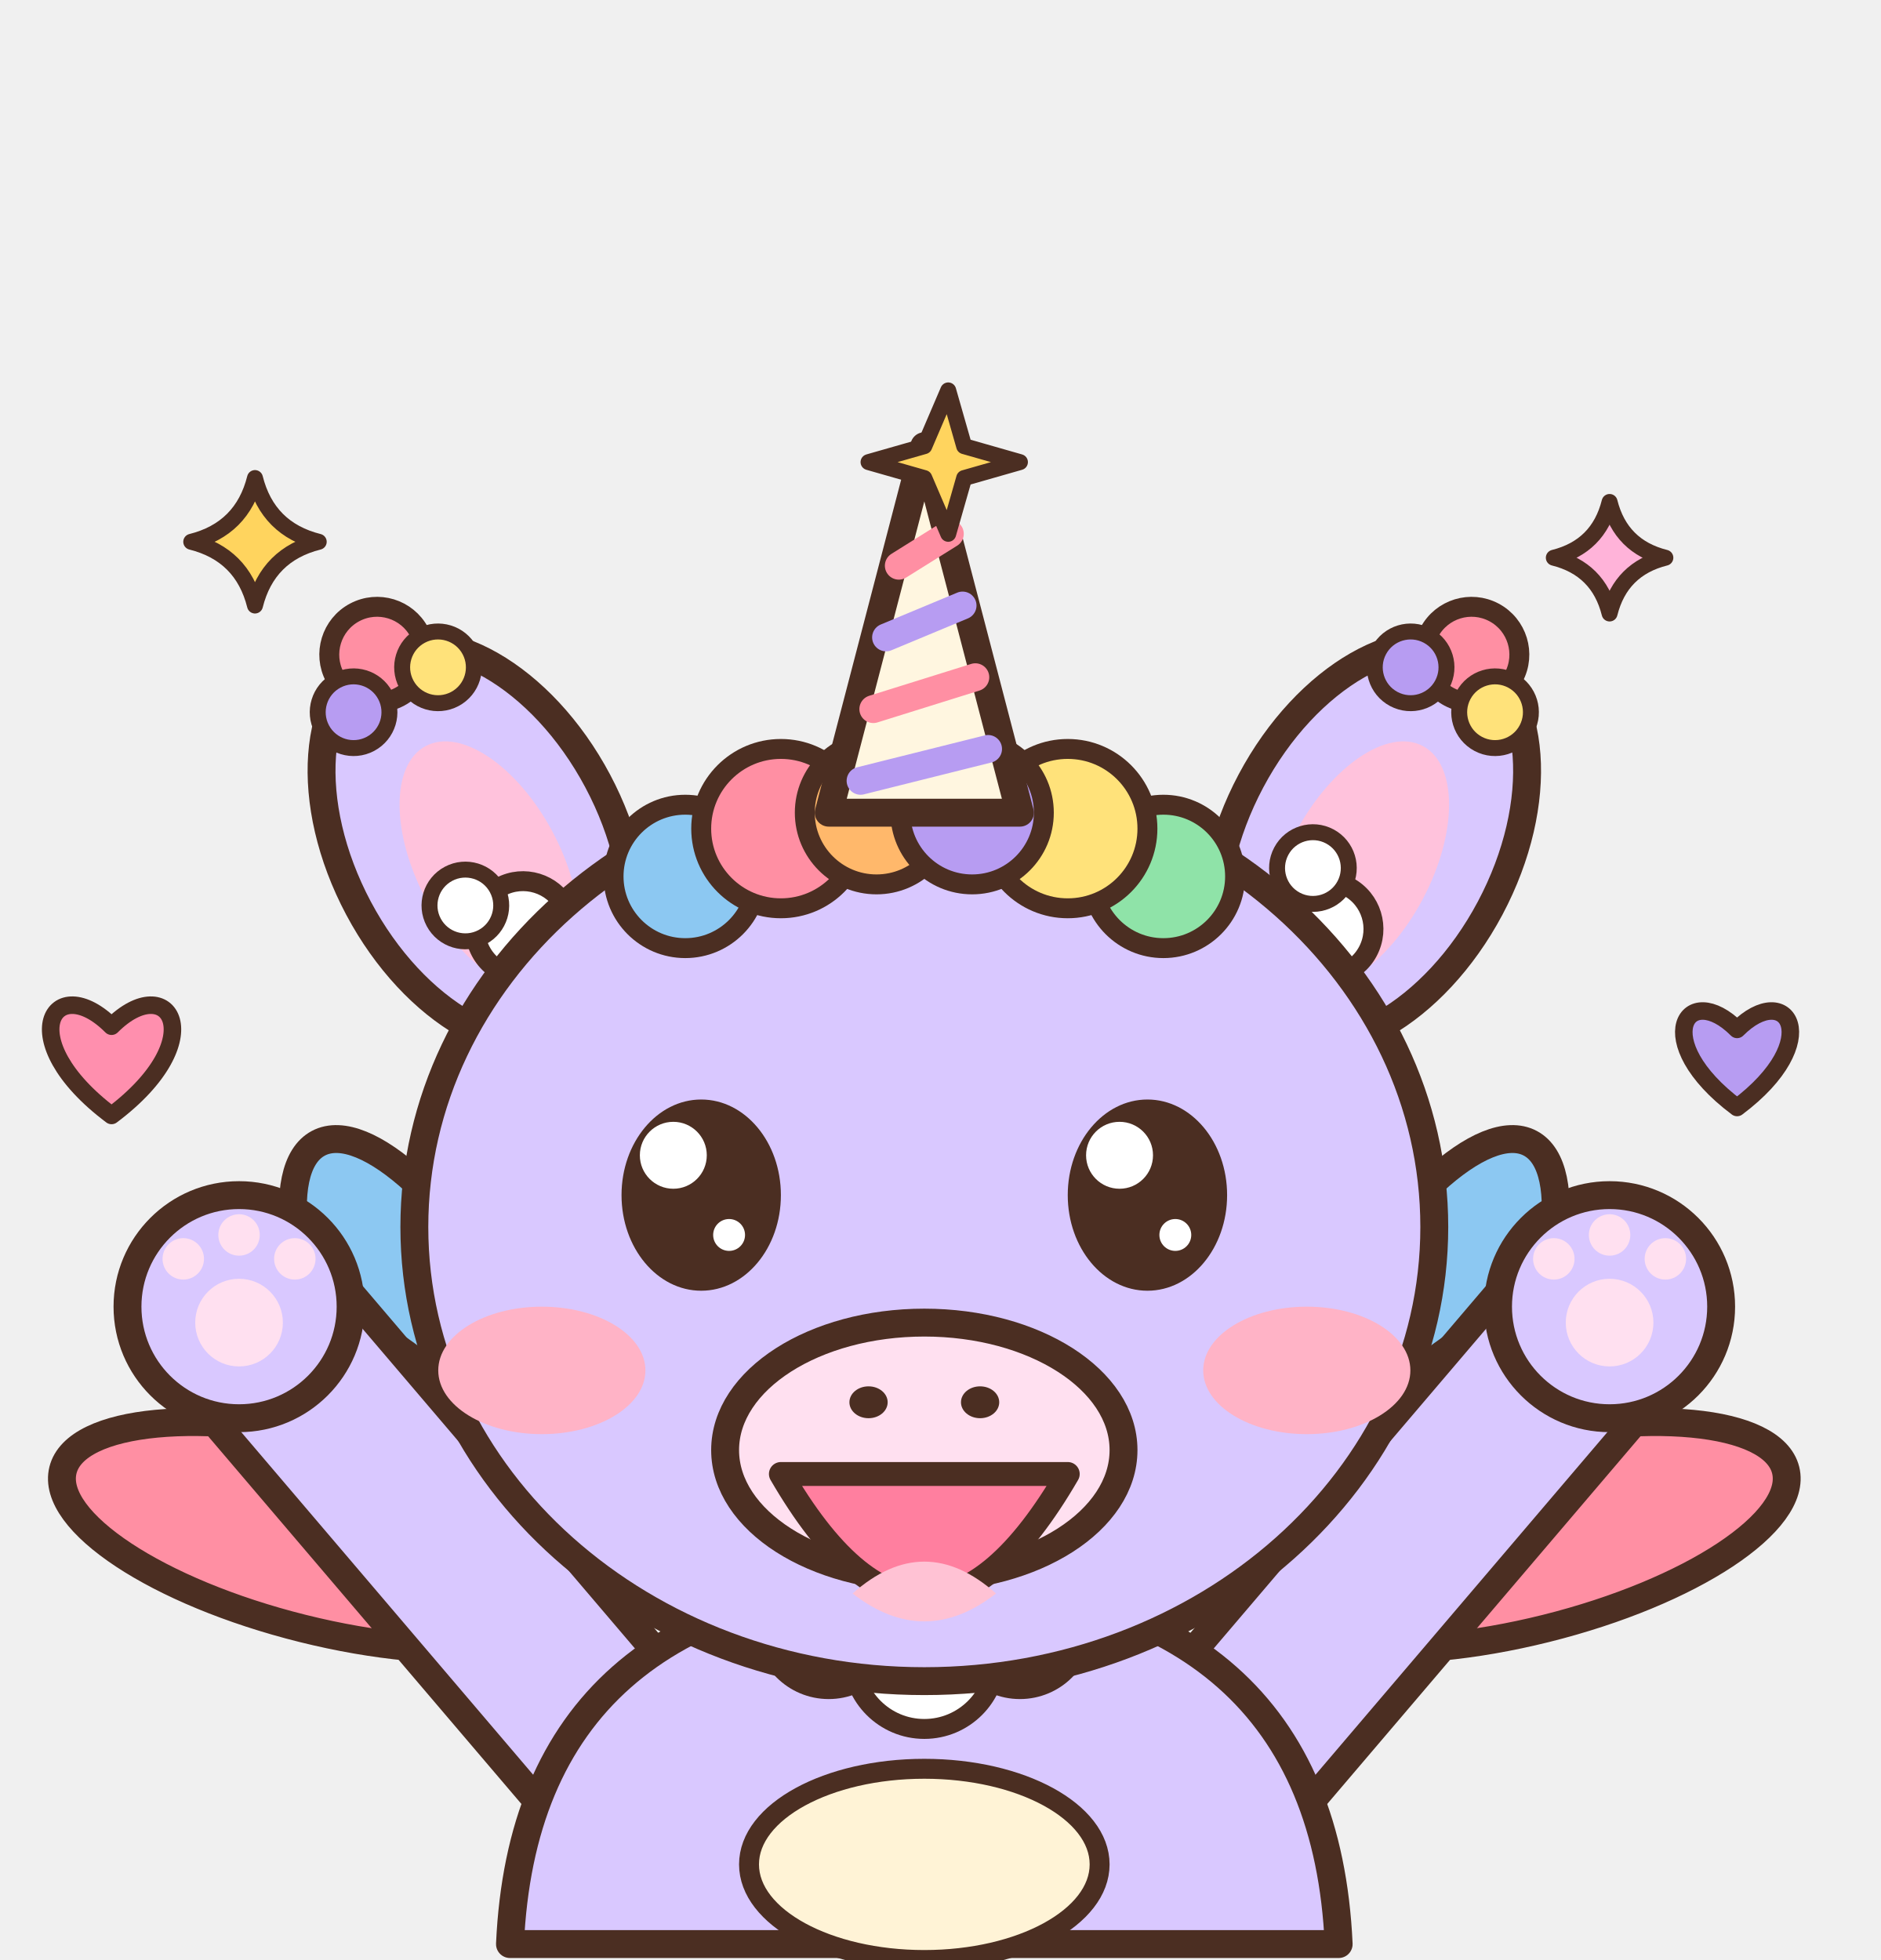
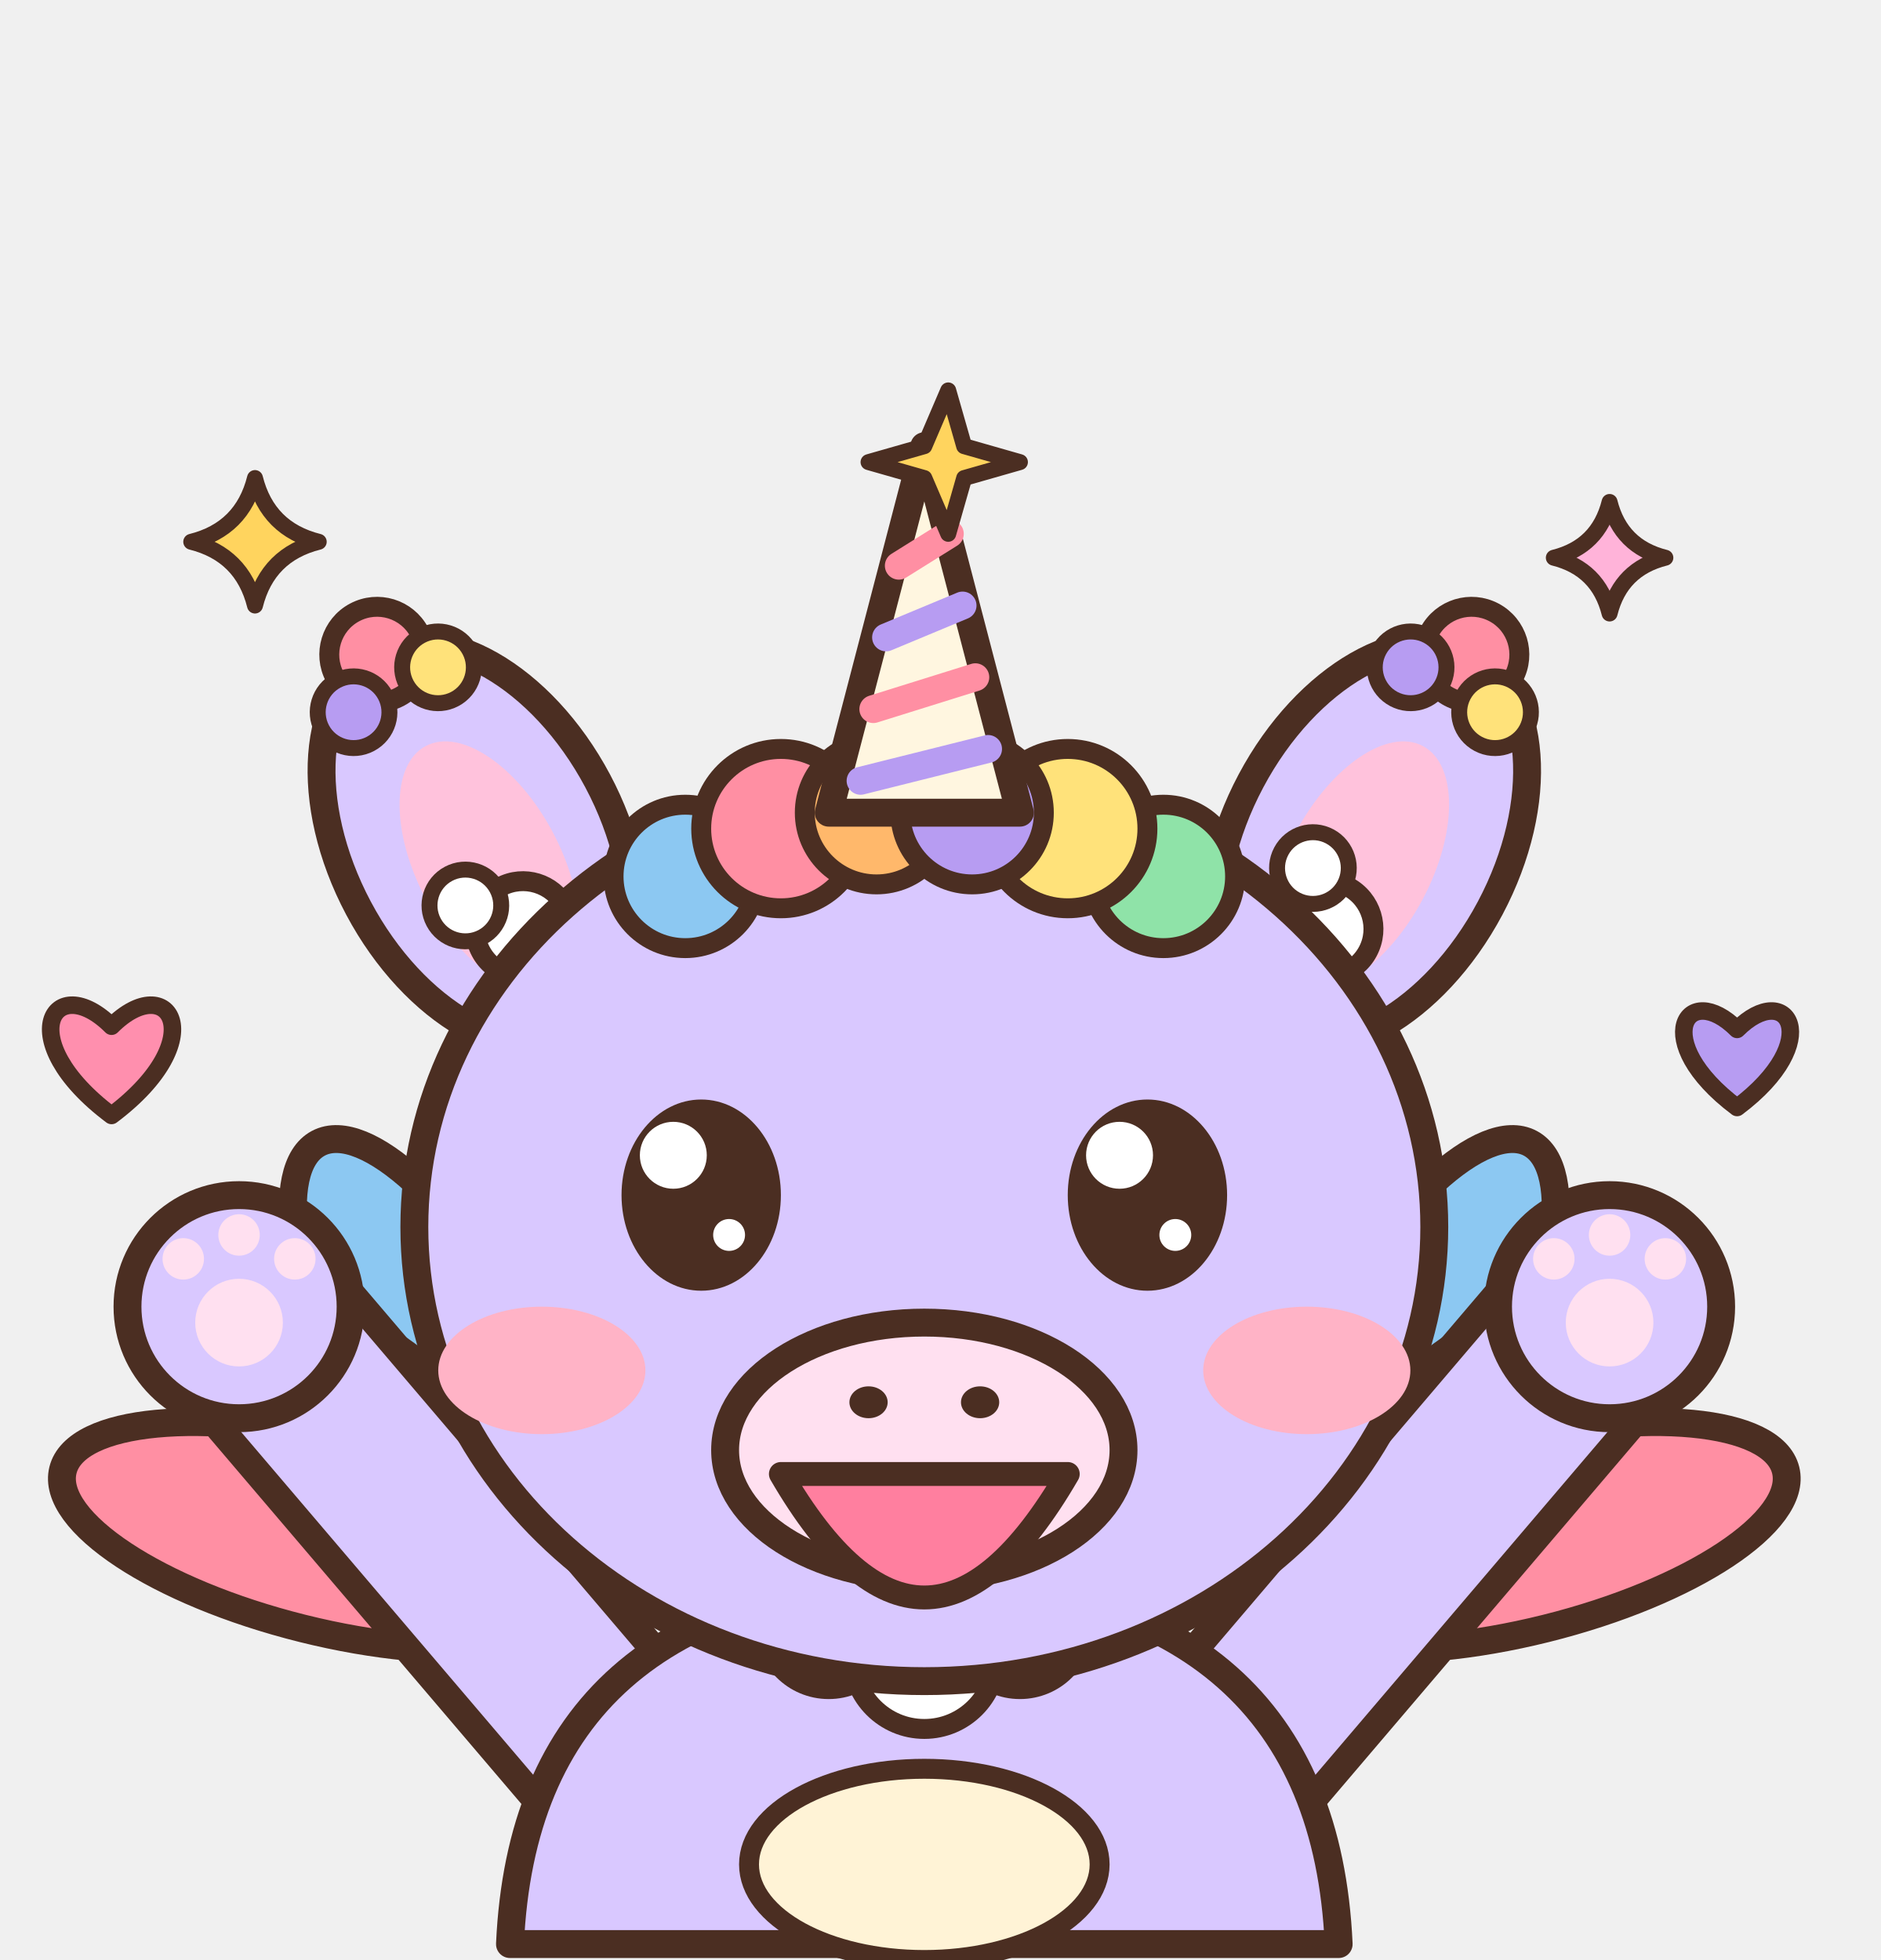
<svg xmlns="http://www.w3.org/2000/svg" viewBox="-16 -48 236 246">
  <g stroke="#4b2e22" stroke-width="3.5" stroke-linejoin="round" stroke-linecap="round">
    <ellipse cx="24" cy="152" rx="34" ry="12" fill="#8cc8f2" transform="rotate(62 54 152)" />
    <ellipse cx="24" cy="152" rx="34" ry="12" fill="#ffe27a" transform="rotate(38 54 152)" />
    <ellipse cx="24" cy="152" rx="34" ry="12" fill="#ff8fa3" transform="rotate(14 54 152)" />
    <ellipse cx="176" cy="152" rx="34" ry="12" fill="#8cc8f2" transform="rotate(-62 146 152)" />
    <ellipse cx="176" cy="152" rx="34" ry="12" fill="#ffe27a" transform="rotate(-38 146 152)" />
    <ellipse cx="176" cy="152" rx="34" ry="12" fill="#ff8fa3" transform="rotate(-14 146 152)" />
    <path d="M60 170L14 116" stroke-width="27" />
    <path d="M60 170L14 116" stroke="#d9c8ff" stroke-width="20" />
    <circle cx="14" cy="116" r="14" fill="#d9c8ff" />
    <circle cx="14" cy="118" r="5.5" fill="#ffe0f0" stroke="none" />
    <circle cx="7" cy="110" r="2.6" fill="#ffe0f0" stroke="none" />
    <circle cx="14" cy="107" r="2.6" fill="#ffe0f0" stroke="none" />
    <circle cx="21" cy="110" r="2.6" fill="#ffe0f0" stroke="none" />
    <path d="M140 170L186 116" stroke-width="27" />
    <path d="M140 170L186 116" stroke="#d9c8ff" stroke-width="20" />
    <circle cx="186" cy="116" r="14" fill="#d9c8ff" />
    <circle cx="186" cy="118" r="5.5" fill="#ffe0f0" stroke="none" />
    <circle cx="179" cy="110" r="2.6" fill="#ffe0f0" stroke="none" />
    <circle cx="186" cy="107" r="2.6" fill="#ffe0f0" stroke="none" />
    <circle cx="193" cy="110" r="2.6" fill="#ffe0f0" stroke="none" />
    <path d="M48 196 Q50 152 100 150 Q150 152 152 196Z" fill="#d9c8ff" />
    <ellipse cx="100" cy="186" rx="22" ry="12" fill="#fff3d6" stroke-width="2.5" />
    <circle cx="88" cy="156" r="8" fill="#fff" stroke-width="2.5" />
    <circle cx="112" cy="156" r="8" fill="#fff" stroke-width="2.5" />
    <circle cx="100" cy="160" r="9" fill="#fff" stroke-width="2.5" />
    <g transform="rotate(0 100 120)">
      <g transform="rotate(-28 44 58)">
        <ellipse cx="44" cy="58" rx="17" ry="27" fill="#d9c8ff" />
        <ellipse cx="44" cy="61" rx="9" ry="17" fill="#ffc2dc" stroke="none" />
        <circle cx="44" cy="70" r="6" fill="#fff" stroke-width="2.5" />
        <circle cx="39" cy="64" r="4.5" fill="#fff" stroke-width="2" />
        <circle cx="44" cy="31" r="6" fill="#ff8fa3" stroke-width="2.5" />
        <circle cx="38" cy="36" r="4.5" fill="#b79cf2" stroke-width="2" />
        <circle cx="50" cy="36" r="4.5" fill="#ffe27a" stroke-width="2" />
      </g>
      <g transform="rotate(28 156 58)">
        <ellipse cx="156" cy="58" rx="17" ry="27" fill="#d9c8ff" />
        <ellipse cx="156" cy="61" rx="9" ry="17" fill="#ffc2dc" stroke="none" />
        <circle cx="156" cy="70" r="6" fill="#fff" stroke-width="2.5" />
        <circle cx="151" cy="64" r="4.5" fill="#fff" stroke-width="2" />
        <circle cx="156" cy="31" r="6" fill="#ff8fa3" stroke-width="2.5" />
        <circle cx="150" cy="36" r="4.5" fill="#b79cf2" stroke-width="2" />
        <circle cx="162" cy="36" r="4.5" fill="#ffe27a" stroke-width="2" />
      </g>
      <ellipse cx="100" cy="106" rx="64" ry="57" fill="#d9c8ff" />
      <circle cx="70" cy="62" r="9" fill="#8cc8f2" stroke-width="2.5" />
      <circle cx="130" cy="62" r="9" fill="#8fe3a8" stroke-width="2.5" />
      <circle cx="82" cy="56" r="10" fill="#ff8fa3" stroke-width="2.5" />
      <circle cx="118" cy="56" r="10" fill="#ffe27a" stroke-width="2.5" />
      <circle cx="94" cy="54" r="9" fill="#ffb86b" stroke-width="2.5" />
      <circle cx="106" cy="54" r="9" fill="#b79cf2" stroke-width="2.5" />
      <path d="M88 54 L100 8 L112 54Z" fill="#fff6e0" />
      <path d="M92.0 50l16.0 -4" stroke="#b79cf2" stroke-width="3.5" />
      <path d="M93.6 41l12.8 -4" stroke="#ff8fa3" stroke-width="3.5" />
      <path d="M95.2 32l9.6 -4" stroke="#b79cf2" stroke-width="3.5" />
      <path d="M96.8 23l6.4 -4" stroke="#ff8fa3" stroke-width="3.5" />
      <path d="M100 8l3 -7 2 7 7 2-7 2-2 7-3-7-7-2Z" fill="#ffd45e" stroke-width="2" />
      <ellipse cx="72" cy="102" rx="10" ry="12" fill="#4b2e22" stroke="none" />
      <circle cx="68.5" cy="97" r="4.2" fill="#fff" stroke="none" />
      <circle cx="75.5" cy="107" r="2" fill="#fff" stroke="none" />
      <ellipse cx="128" cy="102" rx="10" ry="12" fill="#4b2e22" stroke="none" />
      <circle cx="124.5" cy="97" r="4.2" fill="#fff" stroke="none" />
      <circle cx="131.5" cy="107" r="2" fill="#fff" stroke="none" />
      <ellipse cx="52" cy="124" rx="13" ry="8" fill="#ffb3c6" stroke="none" />
      <ellipse cx="148" cy="124" rx="13" ry="8" fill="#ffb3c6" stroke="none" />
      <ellipse cx="100" cy="134" rx="25" ry="16" fill="#ffe0f0" />
      <ellipse cx="93" cy="128" rx="2.4" ry="2" fill="#4b2e22" stroke="none" />
      <ellipse cx="107" cy="128" rx="2.4" ry="2" fill="#4b2e22" stroke="none" />
      <path d="M82 137Q100 168 118 137Z" fill="#ff7f9f" stroke-width="3" />
-       <path d="M91 152q9-8 18 0q-9 7-18 0Z" fill="#ffc2d4" stroke="none" />
    </g>
    <path d="M-2 92C-14.8 82.4 -9.2 73.6 -2 80.8C5.2 73.6 10.8 82.4 -2 92Z" fill="#ff8fae" stroke-width="2.2" />
    <path d="M202 91C190.8 82.6 195.7 74.9 202 81.2C208.3 74.9 213.2 82.6 202 91Z" fill="#b79cf2" stroke-width="2.2" />
    <path d="M16 12Q17.6 18.4 24 20Q17.6 21.6 16 28Q14.4 21.6 8 20Q14.4 18.4 16 12Z" fill="#ffd45e" stroke-width="2" />
    <path d="M186 15Q187.4 20.6 193 22Q187.4 23.4 186 29Q184.6 23.4 179 22Q184.6 20.6 186 15Z" fill="#ffb3d9" stroke-width="2" />
  </g>
</svg>
